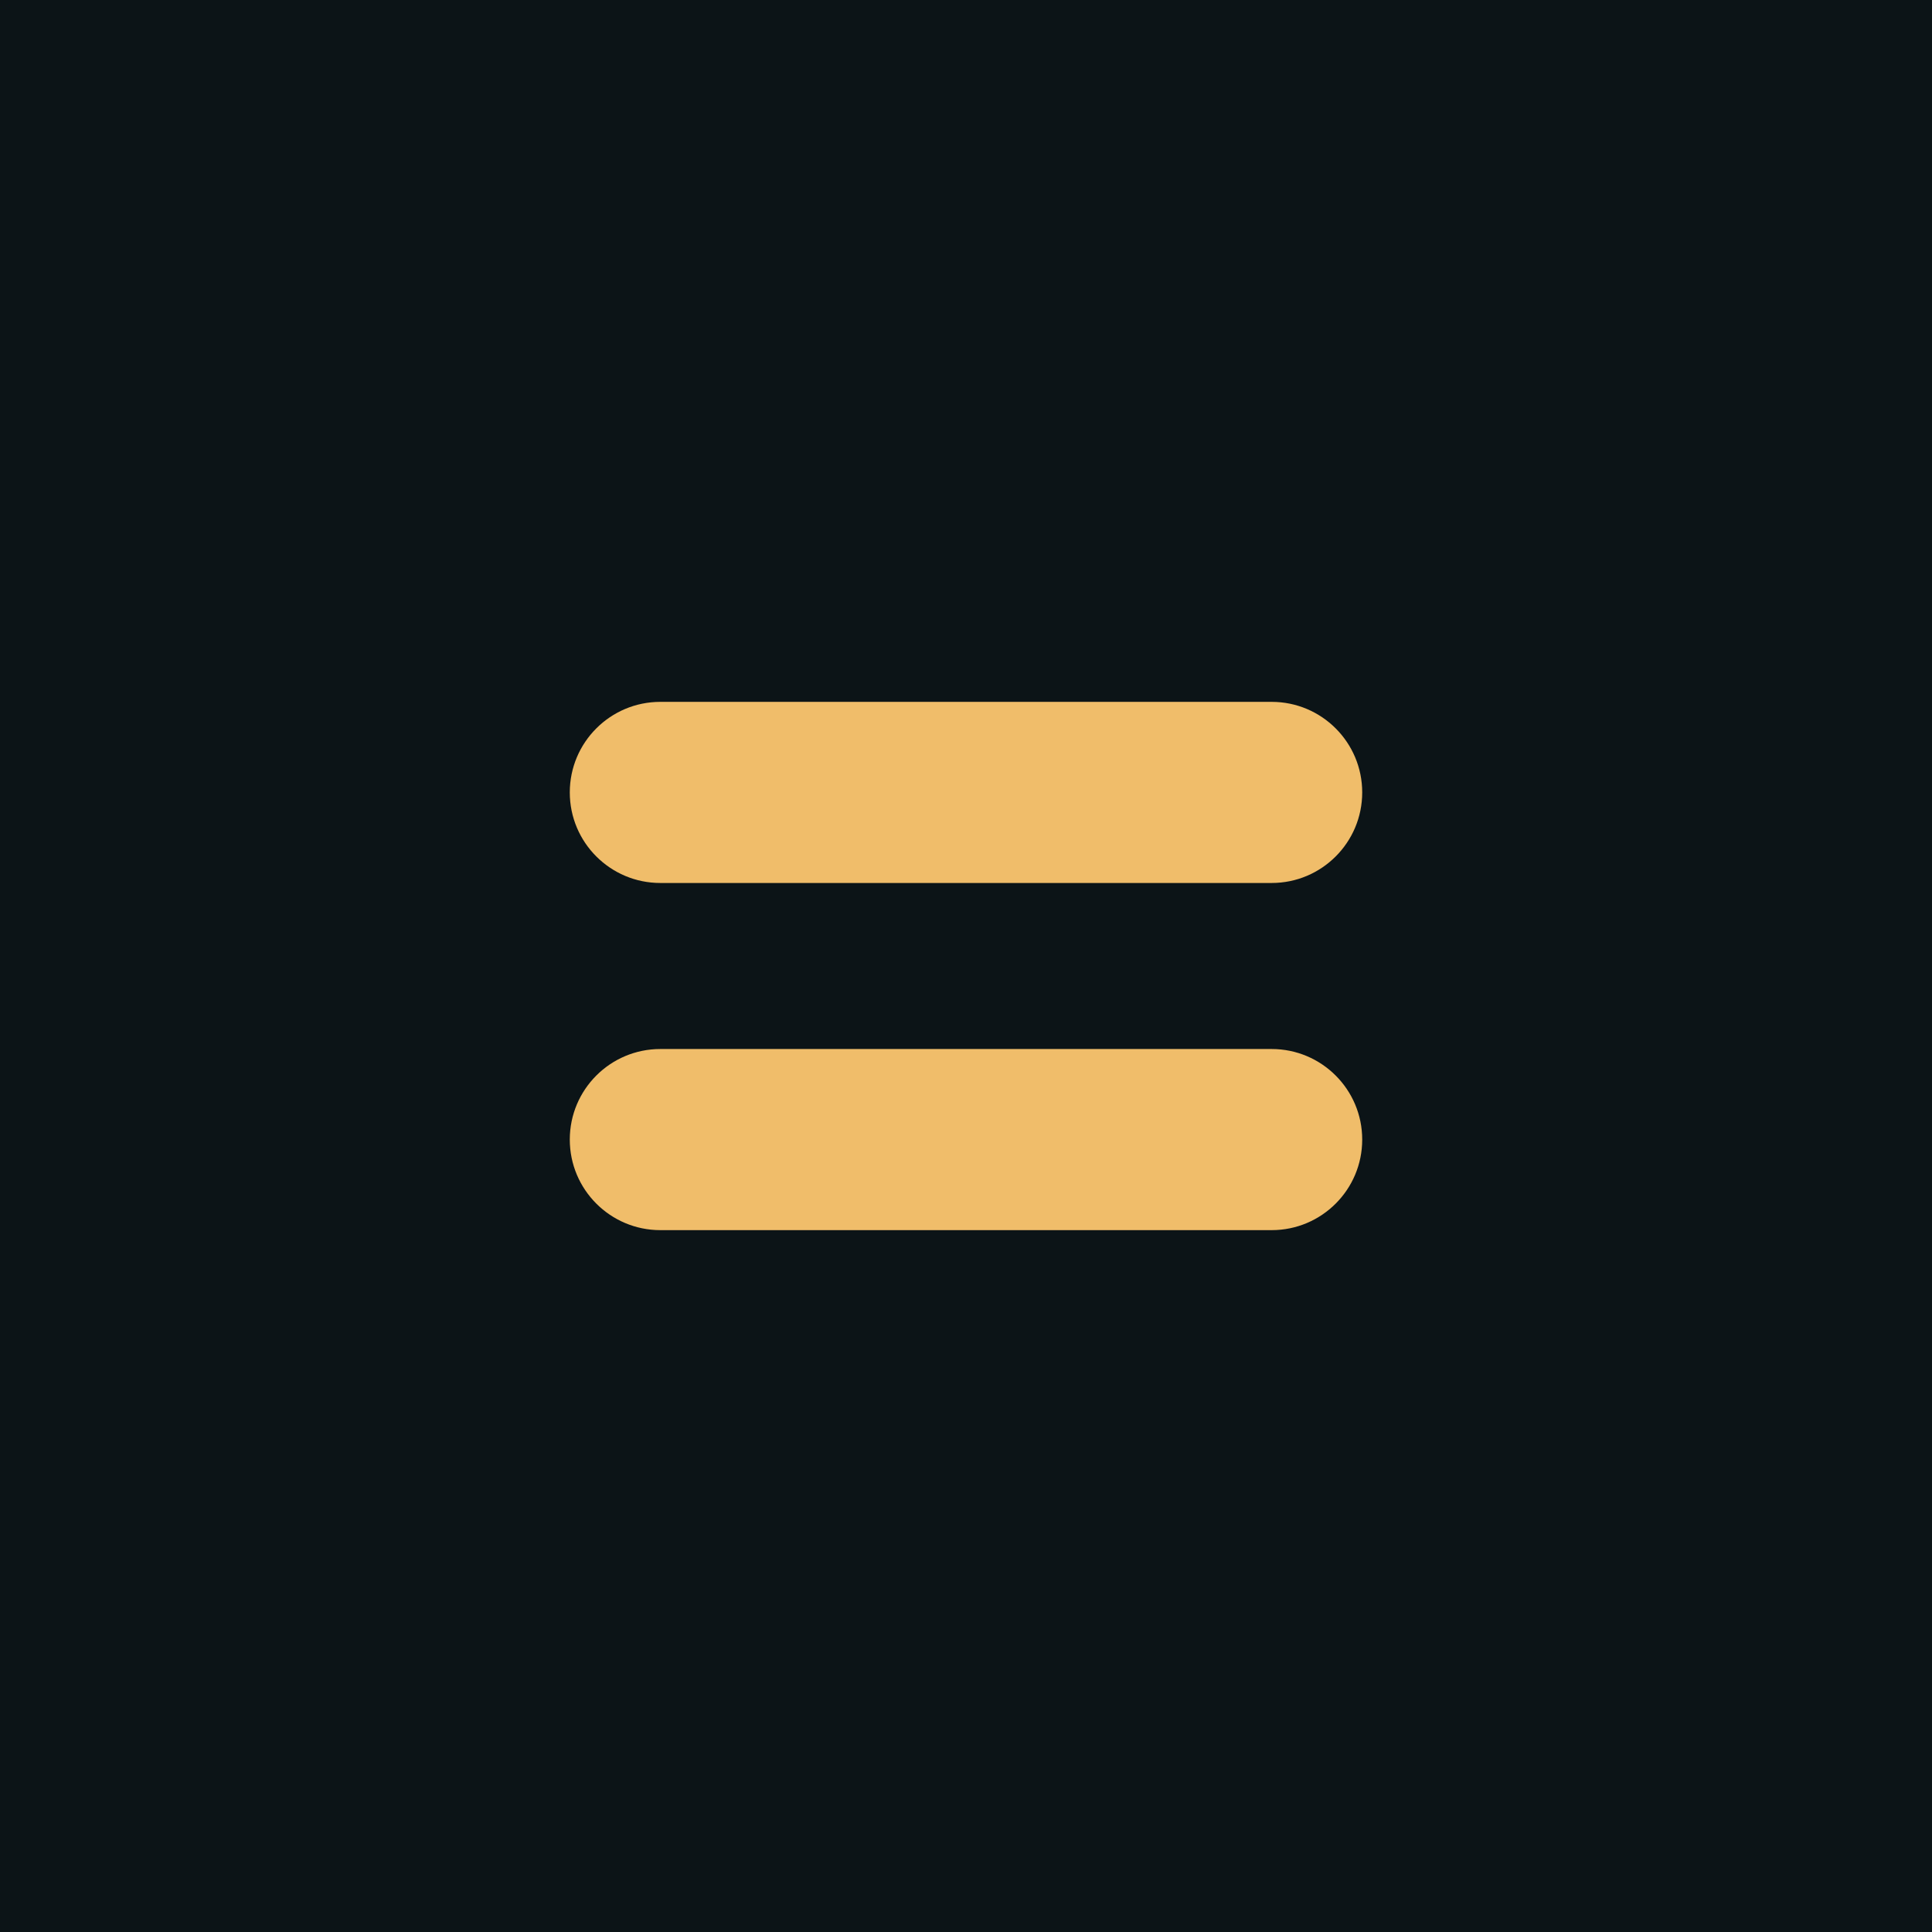
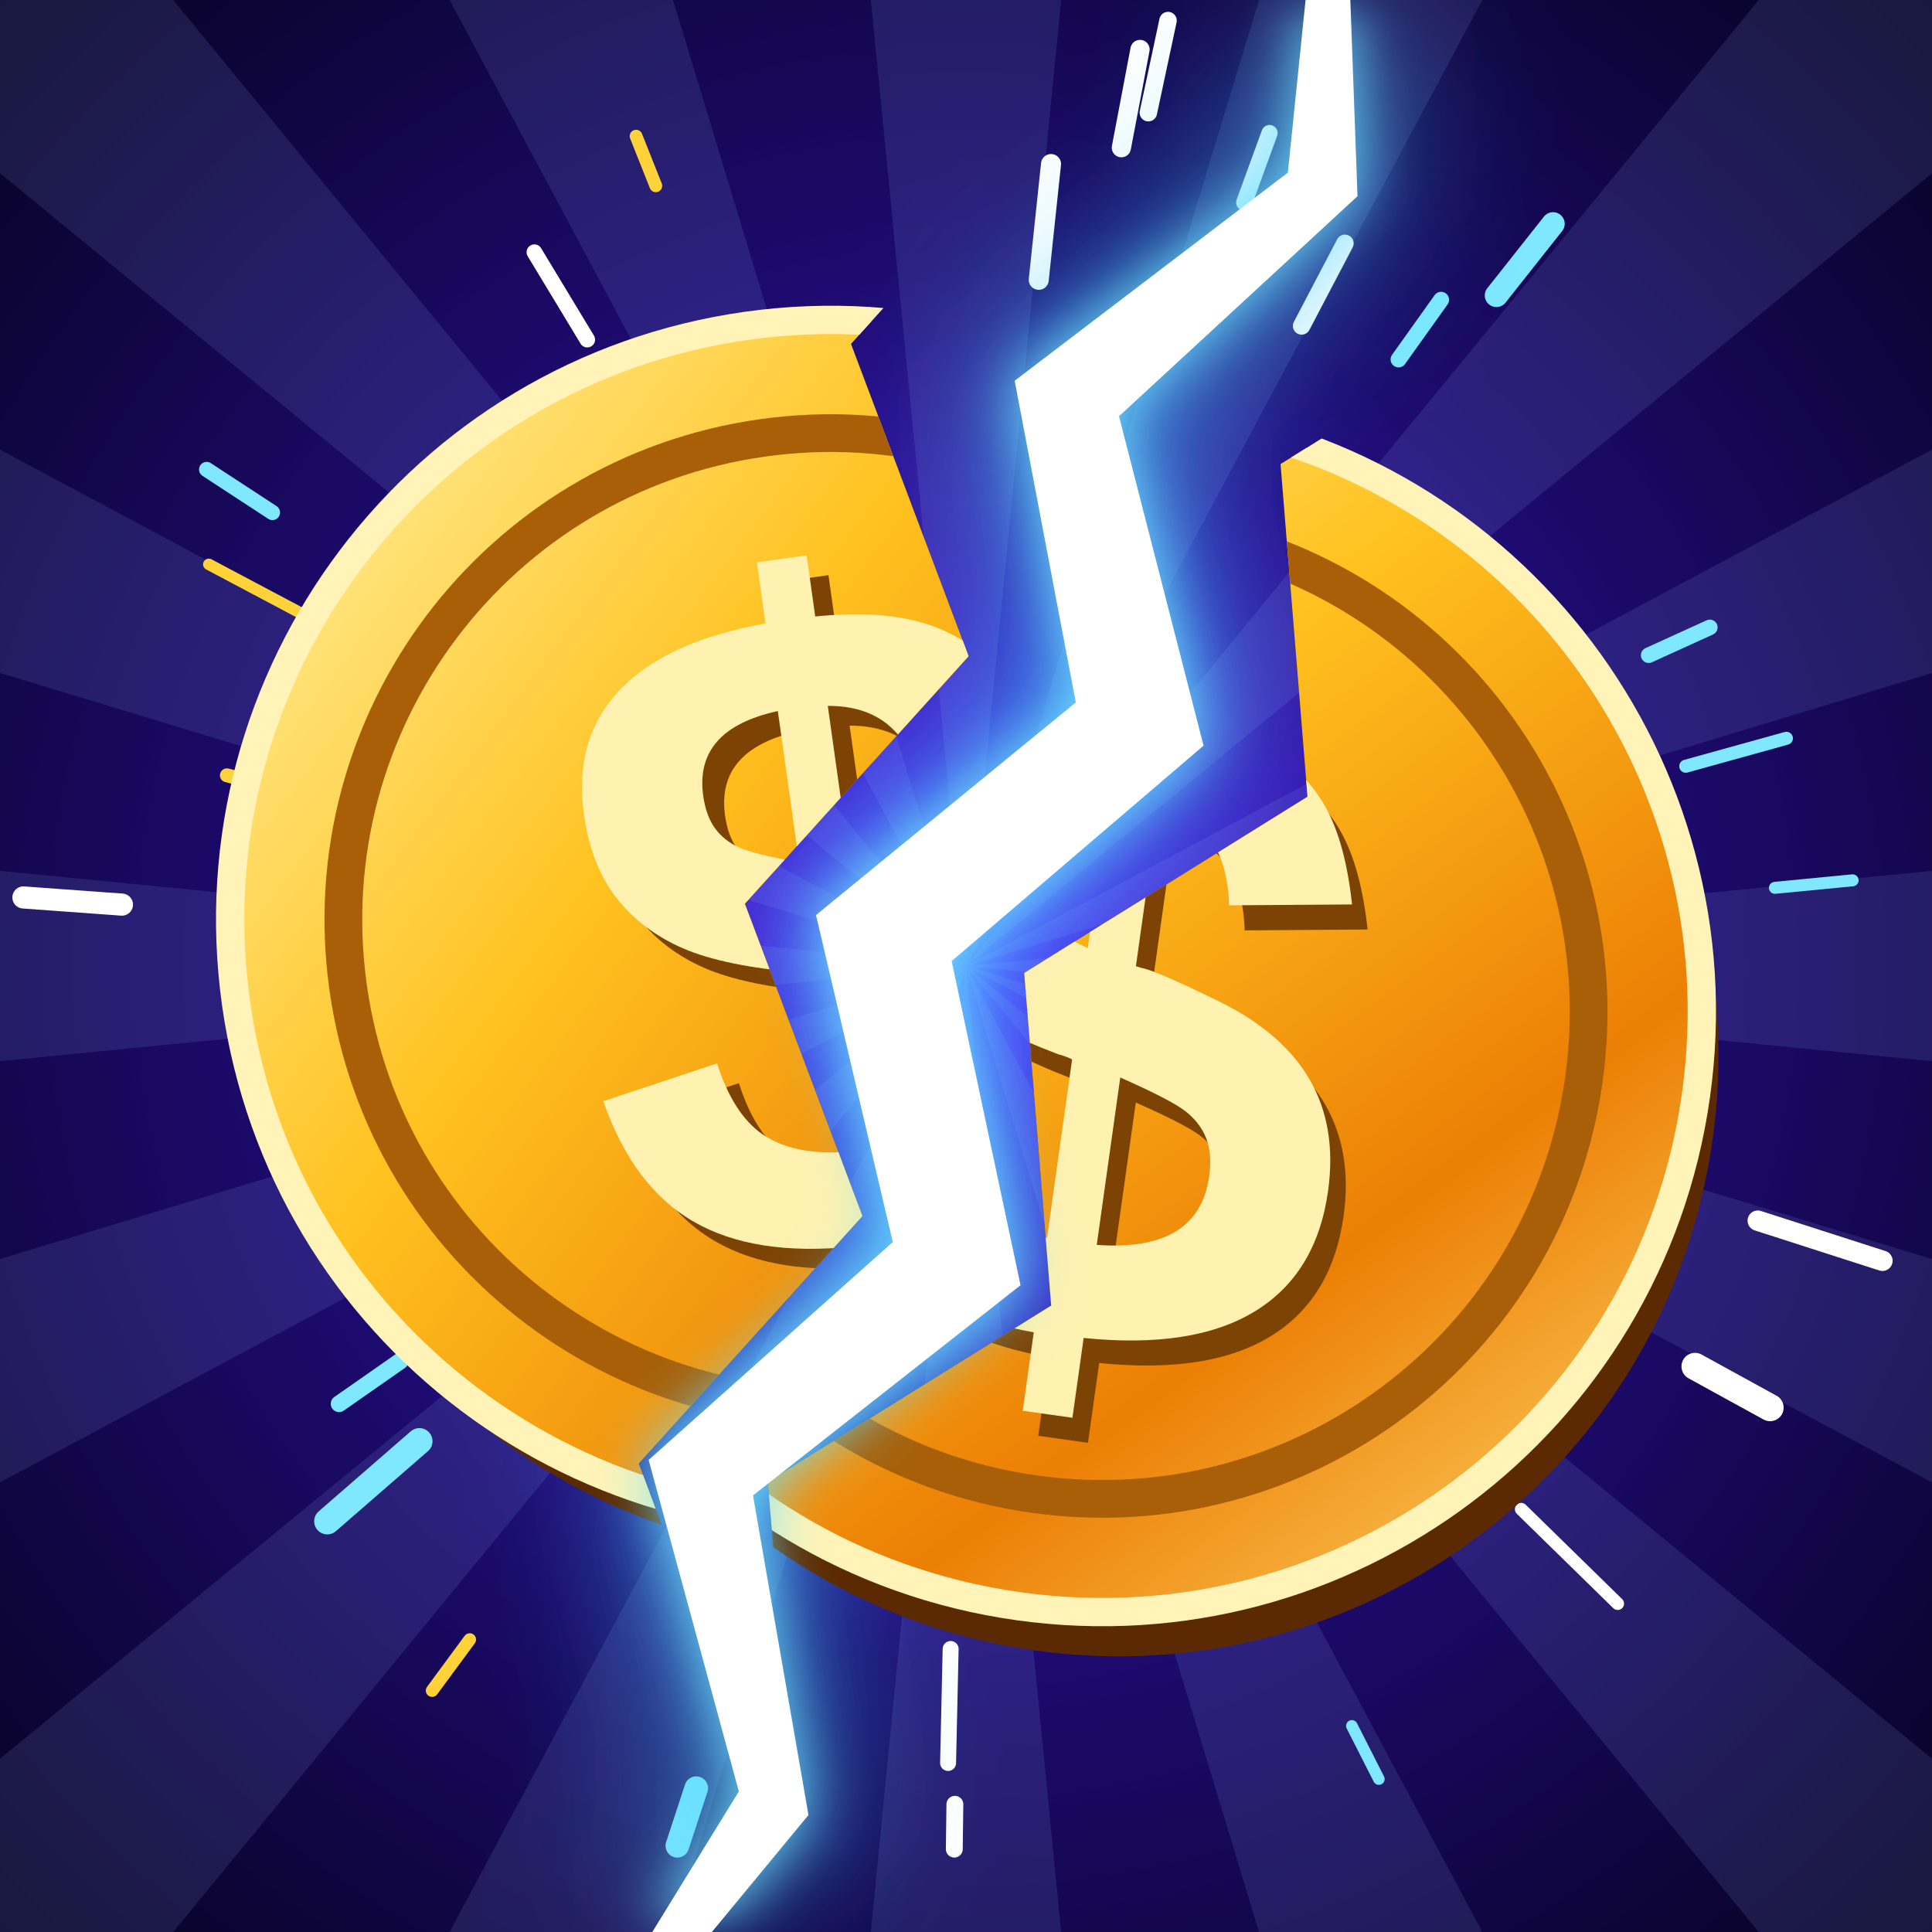
- <svg xmlns="http://www.w3.org/2000/svg" viewBox="0 0 1024 1024">
-   <rect width="1024" height="1024" fill="#0c1417" />
-   <rect x="302" y="372" width="420" height="96" rx="48" fill="#f0bd6a" />
-   <rect x="302" y="556" width="420" height="96" rx="48" fill="#f0bd6a" />
+ <svg xmlns="http://www.w3.org/2000/svg" viewBox="0 0 1024 1024" width="1024" height="1024">
+   <defs>
+     <radialGradient id="bg" cx="50%" cy="50%" r="72%">
+       <stop offset="0" stop-color="#5a24ff" />
+       <stop offset=".5" stop-color="#1d0a6e" />
+       <stop offset="1" stop-color="#05021c" />
+     </radialGradient>
+     <linearGradient id="gold" x1="0" y1="0" x2="1" y2="1">
+       <stop offset="0" stop-color="#fff6b0" />
+       <stop offset=".38" stop-color="#ffc21f" />
+       <stop offset=".7" stop-color="#ec7f05" />
+       <stop offset="1" stop-color="#ffdd70" />
+     </linearGradient>
+     <clipPath id="a">
+       <polygon points="706.0,-60.0 701.1,97.8 565.4,211.2 604.1,383.8 468.4,497.2 507.1,669.8 371.4,783.2 410.1,955.8 318.0,1084.0 -1197.2,570.1 -809.2,-573.9" />
+     </clipPath>
+     <clipPath id="b">
+       <polygon points="706.0,-60.0 701.1,97.8 565.4,211.2 604.1,383.8 468.4,497.2 507.1,669.8 371.4,783.2 410.1,955.8 318.0,1084.0 1833.2,1597.9 2221.2,453.9" />
+     </clipPath>
+     <filter id="g1" x="-50%" y="-50%" width="200%" height="200%">
+       <feGaussianBlur stdDeviation="46" />
+     </filter>
+     <filter id="g2" x="-50%" y="-50%" width="200%" height="200%">
+       <feGaussianBlur stdDeviation="16" />
+     </filter>
+   </defs>
+   <rect width="1024" height="1024" fill="url(#bg)" />
+   <polygon points="512,512 1507.185,413.983 1507.185,610.017" fill="#8fb4ff" opacity="0.13" />
+   <polygon points="512,512 1468.94,802.285 1393.921,983.397" fill="#8fb4ff" opacity="0.13" />
+   <polygon points="512,512 1285.01,1146.393 1146.393,1285.01" fill="#8fb4ff" opacity="0.13" />
+   <polygon points="512,512 983.397,1393.921 802.285,1468.94" fill="#8fb4ff" opacity="0.13" />
+   <polygon points="512,512 610.017,1507.185 413.983,1507.185" fill="#8fb4ff" opacity="0.13" />
+   <polygon points="512,512 221.715,1468.94 40.603,1393.921" fill="#8fb4ff" opacity="0.13" />
+   <polygon points="512,512 -122.393,1285.01 -261.01,1146.393" fill="#8fb4ff" opacity="0.13" />
+   <polygon points="512,512 -369.921,983.397 -444.94,802.285" fill="#8fb4ff" opacity="0.13" />
+   <polygon points="512,512 -483.185,610.017 -483.185,413.983" fill="#8fb4ff" opacity="0.13" />
+   <polygon points="512,512 -444.94,221.715 -369.921,40.603" fill="#8fb4ff" opacity="0.13" />
+   <polygon points="512,512 -261.01,-122.393 -122.393,-261.01" fill="#8fb4ff" opacity="0.13" />
+   <polygon points="512,512 40.603,-369.921 221.715,-444.94" fill="#8fb4ff" opacity="0.13" />
+   <polygon points="512,512 413.983,-483.185 610.017,-483.185" fill="#8fb4ff" opacity="0.13" />
+   <polygon points="512,512 802.285,-444.94 983.397,-369.921" fill="#8fb4ff" opacity="0.13" />
+   <polygon points="512,512 1146.393,-261.01 1285.01,-122.393" fill="#8fb4ff" opacity="0.13" />
+   <polygon points="512,512 1393.921,40.603 1468.94,221.715" fill="#8fb4ff" opacity="0.13" />
+   <line x1="347.599" y1="98.48" x2="337.141" y2="72.176" stroke="#ffd23a" stroke-width="6.766" stroke-linecap="round" />
+   <line x1="144.397" y1="271.636" x2="109.535" y2="248.841" stroke="#7fe8ff" stroke-width="8.065" stroke-linecap="round" />
+   <line x1="594.351" y1="78.281" x2="604.235" y2="26.22" stroke="#fff" stroke-width="10.189" stroke-linecap="round" />
+   <line x1="369.032" y1="947.767" x2="359.014" y2="978.3" stroke="#7fe8ff" stroke-width="12.511" stroke-linecap="round" />
+   <line x1="503.86" y1="874.001" x2="502.502" y2="934.422" stroke="#fff" stroke-width="8.454" stroke-linecap="round" />
+   <line x1="806.284" y1="799.925" x2="857.414" y2="849.951" stroke="#fff" stroke-width="6.729" stroke-linecap="round" />
+   <line x1="741.267" y1="190.502" x2="763.809" y2="158.893" stroke="#7fe8ff" stroke-width="8.448" stroke-linecap="round" />
+   <line x1="222.282" y1="763.876" x2="173.472" y2="806.31" stroke="#7fe8ff" stroke-width="13.909" stroke-linecap="round" />
+   <line x1="64.624" y1="479.468" x2="12.409" y2="475.671" stroke="#fff" stroke-width="11.724" stroke-linecap="round" />
+   <line x1="163.342" y1="327.061" x2="110.675" y2="299.125" stroke="#ffd23a" stroke-width="6.073" stroke-linecap="round" />
+   <line x1="873.839" y1="347.281" x2="906.245" y2="332.529" stroke="#7fe8ff" stroke-width="8.243" stroke-linecap="round" />
+   <line x1="716.512" y1="914.754" x2="730.827" y2="942.946" stroke="#7fe8ff" stroke-width="6.124" stroke-linecap="round" />
+   <line x1="248.967" y1="868.999" x2="229.038" y2="896.048" stroke="#ffd23a" stroke-width="6.691" stroke-linecap="round" />
+   <line x1="898.4" y1="724.226" x2="938.18" y2="746.074" stroke="#fff" stroke-width="14.37" stroke-linecap="round" />
+   <line x1="931.644" y1="646.98" x2="997.726" y2="668.236" stroke="#fff" stroke-width="10.799" stroke-linecap="round" />
+   <line x1="793.122" y1="156.591" x2="823.159" y2="118.617" stroke="#7fe8ff" stroke-width="12.322" stroke-linecap="round" />
+   <line x1="151.706" y1="419.054" x2="120.269" y2="410.944" stroke="#ffd23a" stroke-width="7.395" stroke-linecap="round" />
+   <line x1="506.11" y1="956.316" x2="505.796" y2="980.074" stroke="#fff" stroke-width="8.94" stroke-linecap="round" />
+   <line x1="659.496" y1="107.292" x2="672.885" y2="70.554" stroke="#fff" stroke-width="8.615" stroke-linecap="round" />
+   <line x1="893.489" y1="406.119" x2="946.829" y2="391.315" stroke="#7fe8ff" stroke-width="6.92" stroke-linecap="round" />
+   <line x1="608.649" y1="59.723" x2="619.082" y2="10.904" stroke="#fff" stroke-width="9.256" stroke-linecap="round" />
+   <line x1="212.167" y1="721.379" x2="179.706" y2="744.048" stroke="#7fe8ff" stroke-width="8.801" stroke-linecap="round" />
+   <line x1="550.56" y1="148.317" x2="557.068" y2="86.941" stroke="#fff" stroke-width="10.607" stroke-linecap="round" />
+   <line x1="689.886" y1="172.738" x2="712.827" y2="128.984" stroke="#fff" stroke-width="9.275" stroke-linecap="round" />
+   <line x1="311.258" y1="180.009" x2="283.238" y2="133.669" stroke="#fff" stroke-width="8.28" stroke-linecap="round" />
+   <line x1="940.747" y1="470.573" x2="981.919" y2="466.594" stroke="#7fe8ff" stroke-width="6.348" stroke-linecap="round" />
+   <polygon points="713.6,-57.4 719.5,104.0 593.1,220.6 637.9,395.2 504.4,509.4 540.9,681.2 399.1,792.6 428.5,962.0 325.6,1086.6 310.4,1081.4 391.6,949.5 343.8,773.8 473.2,658.3 432.5,485.0 570.2,372.3 537.8,201.8 682.6,91.5 698.4,-62.6" fill="#34c8ff" filter="url(#g1)" />
+   <g transform="translate(-71.97312 -24.41046) rotate(-8 512 512)">
+     <g clip-path="url(#a)">
+       <circle cx="524" cy="534" r="318" fill="#5c2a02" />
+       <circle cx="512" cy="512" r="318" fill="url(#gold)" />
+       <circle cx="512" cy="512" r="318" fill="none" stroke="#fff3b8" stroke-width="15" />
+       <circle cx="512" cy="512" r="258" fill="none" stroke="#a85f08" stroke-width="20" />
+       <text x="522" y="702" text-anchor="middle" font-family="Arial Black, Arial" font-weight="900" font-size="500" fill="#7d4304">$</text>
+       <text x="512" y="690" text-anchor="middle" font-family="Arial Black, Arial" font-weight="900" font-size="500" fill="#fff1b0">$</text>
+     </g>
+   </g>
+   <g transform="translate(71.97312 24.41046) rotate(8 512 512)">
+     <g clip-path="url(#b)">
+       <circle cx="524" cy="534" r="318" fill="#5c2a02" />
+       <circle cx="512" cy="512" r="318" fill="url(#gold)" />
+       <circle cx="512" cy="512" r="318" fill="none" stroke="#fff3b8" stroke-width="15" />
+       <circle cx="512" cy="512" r="258" fill="none" stroke="#a85f08" stroke-width="20" />
+       <text x="522" y="702" text-anchor="middle" font-family="Arial Black, Arial" font-weight="900" font-size="500" fill="#7d4304">$</text>
+       <text x="512" y="690" text-anchor="middle" font-family="Arial Black, Arial" font-weight="900" font-size="500" fill="#fff1b0">$</text>
+     </g>
+   </g>
+   <polygon points="713.6,-57.4 719.5,104.0 593.1,220.6 637.9,395.2 504.4,509.4 540.9,681.2 399.1,792.6 428.5,962.0 325.6,1086.6 310.4,1081.4 391.6,949.5 343.8,773.8 473.2,658.3 432.5,485.0 570.2,372.3 537.8,201.8 682.6,91.5 698.4,-62.6" fill="#6fe4ff" filter="url(#g2)" />
+   <polygon points="713.6,-57.4 719.5,104.0 593.1,220.6 637.9,395.2 504.4,509.4 540.9,681.2 399.1,792.6 428.5,962.0 325.6,1086.6 310.4,1081.4 391.6,949.5 343.8,773.8 473.2,658.3 432.5,485.0 570.2,372.3 537.8,201.8 682.6,91.5 698.4,-62.6" fill="#fff" />
</svg>
